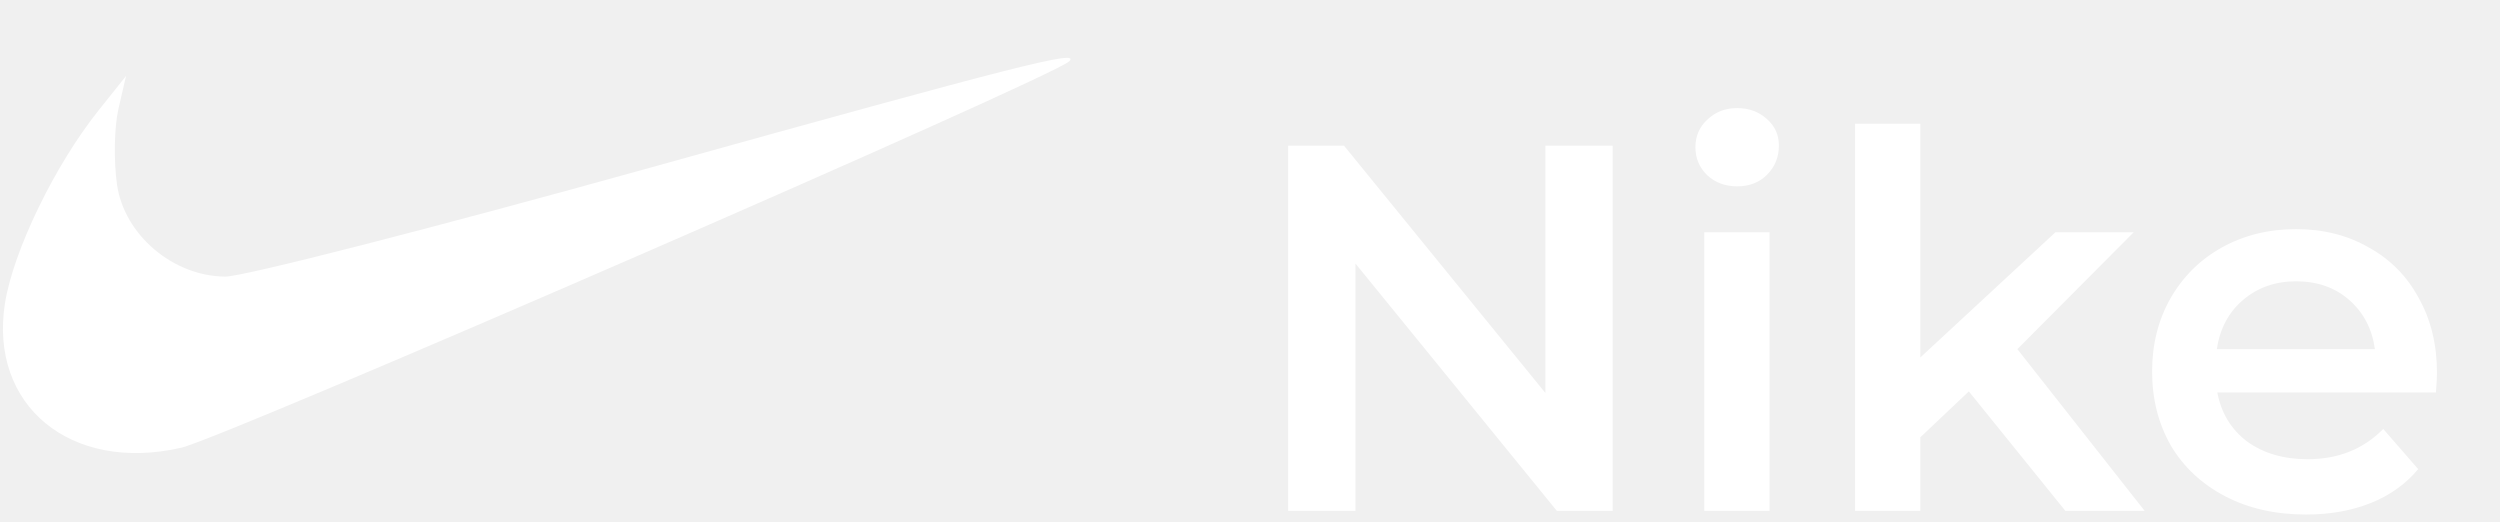
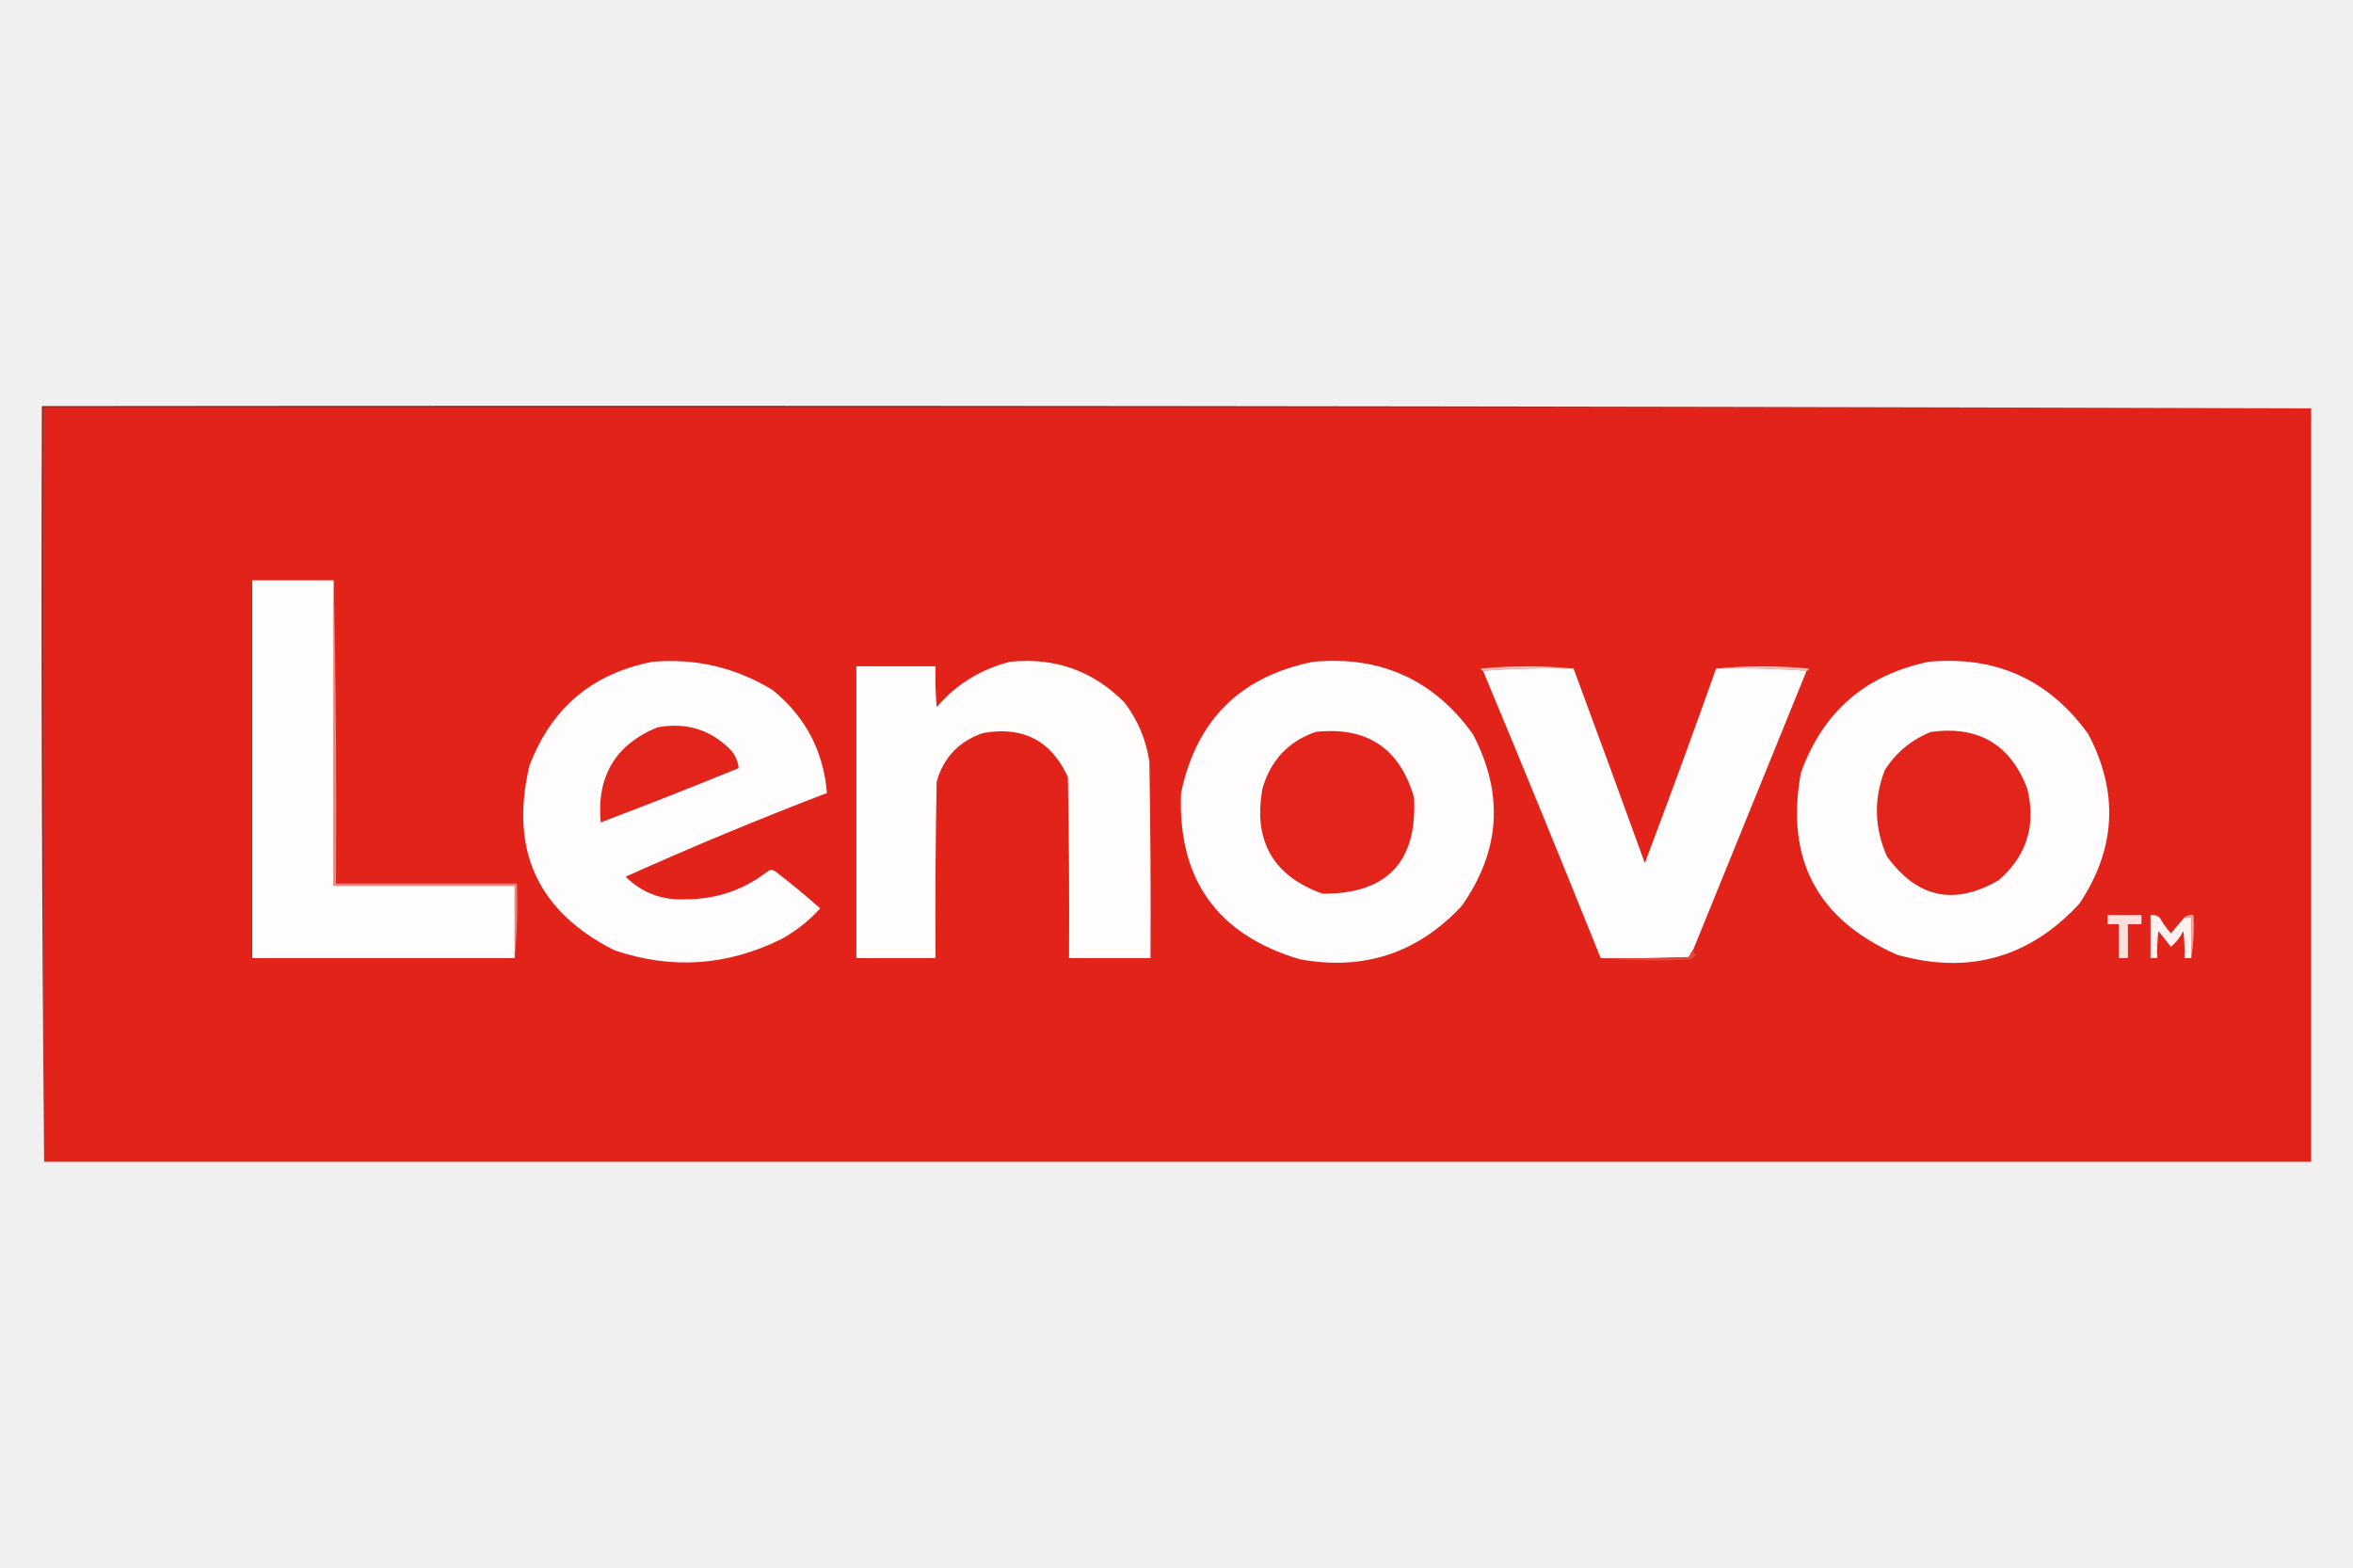
- <svg xmlns="http://www.w3.org/2000/svg" width="230" height="48" viewBox="0 0 230 48" fill="none">
-   <path d="M148.367 13.4V47H143.231L124.703 24.248V47H118.511V13.4H123.647L142.175 36.152V13.4H148.367ZM156.794 21.368H162.794V47H156.794V21.368ZM159.818 17.144C158.73 17.144 157.818 16.808 157.082 16.136C156.346 15.432 155.978 14.568 155.978 13.544C155.978 12.52 156.346 11.672 157.082 11C157.818 10.296 158.73 9.944 159.818 9.944C160.906 9.944 161.818 10.28 162.554 10.952C163.29 11.592 163.658 12.408 163.658 13.4C163.658 14.456 163.29 15.352 162.554 16.088C161.85 16.792 160.938 17.144 159.818 17.144ZM181.133 36.008L176.669 40.232V47H170.669V11.384H176.669V32.888L189.101 21.368H196.301L185.597 32.12L197.309 47H190.013L181.133 36.008ZM224.202 34.328C224.202 34.744 224.17 35.336 224.106 36.104H203.994C204.346 37.992 205.258 39.496 206.73 40.616C208.234 41.704 210.09 42.248 212.298 42.248C215.114 42.248 217.434 41.32 219.258 39.464L222.474 43.16C221.322 44.536 219.866 45.576 218.106 46.28C216.346 46.984 214.362 47.336 212.154 47.336C209.338 47.336 206.858 46.776 204.714 45.656C202.57 44.536 200.906 42.984 199.722 41C198.57 38.984 197.994 36.712 197.994 34.184C197.994 31.688 198.554 29.448 199.674 27.464C200.826 25.448 202.41 23.88 204.426 22.76C206.442 21.64 208.714 21.08 211.242 21.08C213.738 21.08 215.962 21.64 217.914 22.76C219.898 23.848 221.434 25.4 222.522 27.416C223.642 29.4 224.202 31.704 224.202 34.328ZM211.242 25.88C209.322 25.88 207.69 26.456 206.346 27.608C205.034 28.728 204.234 30.232 203.946 32.12H218.49C218.234 30.264 217.45 28.76 216.138 27.608C214.826 26.456 213.194 25.88 211.242 25.88Z" fill="white" />
-   <path fill-rule="evenodd" clip-rule="evenodd" d="M59.846 15.419C39.995 20.942 22.39 25.455 20.724 25.447C15.931 25.421 11.444 21.62 10.77 17.013C10.453 14.845 10.508 11.703 10.894 10.03L11.595 6.988L9.025 10.212C5.044 15.207 1.234 23.062 0.464 27.864C-1.049 37.294 6.502 43.513 16.653 41.196C20.676 40.278 96.994 7.068 98.373 5.636C99.426 4.541 93.796 5.971 59.846 15.419Z" fill="white" />
+ <svg xmlns="http://www.w3.org/2000/svg" version="1.1" width="1040px" height="693px" style="shape-rendering:geometricPrecision; text-rendering:geometricPrecision; image-rendering:optimizeQuality; fill-rule:evenodd; clip-rule:evenodd">
+   <g>
+     <path style="opacity:0.949" fill="#9e1812" d="M 1021.5,180.5 C 687.5,180.5 353.5,180.5 19.5,180.5C 19.5,291.5 19.5,402.5 19.5,513.5C 18.5,402.335 18.167,291.001 18.5,179.5C 353,179.167 687.334,179.5 1021.5,180.5 Z" />
+   </g>
+   <g>
+     <path style="opacity:1" fill="#e2231a" d="M 1021.5,180.5 C 1021.5,291.5 1021.5,402.5 1021.5,513.5C 687.5,513.5 353.5,513.5 19.5,513.5C 19.5,402.5 19.5,291.5 19.5,180.5C 353.5,180.5 687.5,180.5 1021.5,180.5 Z" />
+   </g>
+   <g>
+     <path style="opacity:1" fill="#fefdfd" d="M 147.5,256.5 C 147.5,301.5 147.5,346.5 147.5,391.5C 174.167,391.5 200.833,391.5 227.5,391.5C 227.5,402.167 227.5,412.833 227.5,423.5C 188.833,423.5 150.167,423.5 111.5,423.5C 111.5,367.833 111.5,312.167 111.5,256.5C 123.5,256.5 135.5,256.5 147.5,256.5 Z" />
+   </g>
+   <g>
+     <path style="opacity:1" fill="#fefcfc" d="M 288.5,292.5 C 307.581,290.899 325.247,295.066 341.5,305C 355.963,316.759 363.963,331.926 365.5,350.5C 335.491,362.004 305.825,374.337 276.5,387.5C 283.799,394.658 292.632,397.992 303,397.5C 316.646,397.507 328.813,393.341 339.5,385C 340.5,384.333 341.5,384.333 342.5,385C 349.391,390.272 356.057,395.772 362.5,401.5C 357.601,406.952 351.934,411.452 345.5,415C 321.482,426.948 296.815,428.615 271.5,420C 237.669,402.901 225.169,375.734 234,338.5C 243.673,312.938 261.84,297.604 288.5,292.5 Z" />
+   </g>
+   <g>
+     <path style="opacity:1" fill="#fefdfc" d="M 446.5,292.5 C 466.314,290.491 483.147,296.491 497,310.5C 502.857,318.217 506.524,326.884 508,336.5C 508.5,365.498 508.667,394.498 508.5,423.5C 496.5,423.5 484.5,423.5 472.5,423.5C 472.667,396.831 472.5,370.165 472,343.5C 464.698,327.377 452.198,320.877 434.5,324C 423.904,327.596 417.071,334.762 414,345.5C 413.5,371.498 413.333,397.498 413.5,423.5C 401.833,423.5 390.167,423.5 378.5,423.5C 378.5,380.5 378.5,337.5 378.5,294.5C 390.167,294.5 401.833,294.5 413.5,294.5C 413.334,300.509 413.501,306.509 414,312.5C 422.783,302.365 433.616,295.699 446.5,292.5 Z" />
+   </g>
+   <g>
+     <path style="opacity:1" fill="#fefcfc" d="M 580.5,292.5 C 610.235,289.79 633.735,300.456 651,324.5C 664.841,350.867 663.175,376.2 646,400.5C 626.525,421.325 602.691,429.158 574.5,424C 538.016,413.167 520.516,388.667 522,350.5C 528.786,318.214 548.286,298.88 580.5,292.5 Z" />
+   </g>
+   <g>
+     <path style="opacity:1" fill="#fefcfc" d="M 852.5,292.5 C 882.235,289.79 905.735,300.456 923,324.5C 936.561,350.299 935.227,375.299 919,399.5C 896.844,423.404 870.011,430.904 838.5,422C 803.136,406.442 788.969,379.608 796,341.5C 805.722,314.608 824.556,298.275 852.5,292.5 Z" />
+   </g>
+   <g>
+     <path style="opacity:1" fill="#f5bab6" d="M 695.5,295.5 C 681.99,295.171 668.656,295.504 655.5,296.5C 654.957,296.44 654.624,296.107 654.5,295.5C 668.328,294.174 681.994,294.174 695.5,295.5 Z" />
+   </g>
+   <g>
+     <path style="opacity:1" fill="#f5bcb8" d="M 758.5,295.5 C 772.006,294.174 785.672,294.174 799.5,295.5C 799.376,296.107 799.043,296.44 798.5,296.5C 785.344,295.504 772.01,295.171 758.5,295.5 Z" />
+   </g>
+   <g>
+     <path style="opacity:1" fill="#fefdfd" d="M 695.5,295.5 C 706.09,324.1 716.59,352.766 727,381.5C 737.792,352.921 748.292,324.254 758.5,295.5C 772.01,295.171 785.344,295.504 798.5,296.5C 781.833,337.5 765.167,378.5 748.5,419.5C 747.751,420.531 747.085,421.698 746.5,423C 733.504,423.5 720.504,423.667 707.5,423.5C 690.44,381.048 673.107,338.715 655.5,296.5C 668.656,295.504 681.99,295.171 695.5,295.5 Z" />
+   </g>
+   <g>
+     <path style="opacity:1" fill="#e2251b" d="M 290.5,321.5 C 303.217,319.13 314.05,322.464 323,331.5C 324.993,333.818 326.159,336.484 326.5,339.5C 306.279,347.777 285.945,355.777 265.5,363.5C 263.661,343.143 271.995,329.143 290.5,321.5 Z" />
+   </g>
+   <g>
+     <path style="opacity:1" fill="#e2241b" d="M 581.5,323.5 C 604.198,321.053 618.698,330.719 625,352.5C 626.448,381.05 612.948,395.217 584.5,395C 562.644,387.139 553.811,371.639 558,348.5C 561.616,336.054 569.45,327.721 581.5,323.5 Z" />
+   </g>
+   <g>
+     <path style="opacity:1" fill="#e2241b" d="M 853.5,323.5 C 874.382,320.683 888.548,329.016 896,348.5C 900.033,364.585 895.866,378.085 883.5,389C 863.834,400.445 847.334,396.945 834,378.5C 828.445,365.966 828.112,353.299 833,340.5C 838.029,332.581 844.863,326.914 853.5,323.5 Z" />
+   </g>
+   <g>
+     <path style="opacity:1" fill="#ef837e" d="M 147.5,256.5 C 148.499,300.997 148.832,345.664 148.5,390.5C 175.167,390.5 201.833,390.5 228.5,390.5C 228.828,401.679 228.495,412.679 227.5,423.5C 227.5,412.833 227.5,402.167 227.5,391.5C 200.833,391.5 174.167,391.5 147.5,391.5C 147.5,346.5 147.5,301.5 147.5,256.5 Z" />
+   </g>
+   <g>
+     <path style="opacity:1" fill="#fde0de" d="M 931.5,404.5 C 936.5,404.5 941.5,404.5 946.5,404.5C 946.5,405.833 946.5,407.167 946.5,408.5C 944.5,408.5 942.5,408.5 940.5,408.5C 940.5,413.5 940.5,418.5 940.5,423.5C 939.167,423.5 937.833,423.5 936.5,423.5C 936.5,418.5 936.5,413.5 936.5,408.5C 934.833,408.5 933.167,408.5 931.5,408.5C 931.5,407.167 931.5,405.833 931.5,404.5 Z" />
+   </g>
+   <g>
+     <path style="opacity:1" fill="#fef2f1" d="M 965.5,405.5 C 966.5,405.5 967.5,405.5 968.5,405.5C 968.5,411.5 968.5,417.5 968.5,423.5C 967.5,423.5 966.5,423.5 965.5,423.5C 965.666,419.486 965.499,415.486 965,411.5C 963.638,414.236 961.804,416.569 959.5,418.5C 957.678,416.206 955.844,413.872 954,411.5C 953.501,415.486 953.334,419.486 953.5,423.5C 952.5,423.5 951.5,423.5 950.5,423.5C 950.5,417.167 950.5,410.833 950.5,404.5C 951.978,404.238 953.311,404.571 954.5,405.5C 955.921,408.009 957.588,410.343 959.5,412.5C 961.523,410.147 963.523,407.814 965.5,405.5 Z" />
+   </g>
+   <g>
+     <path style="opacity:1" fill="#f4a9a6" d="M 965.5,405.5 C 966.568,404.566 967.901,404.232 969.5,404.5C 969.823,411.022 969.49,417.355 968.5,423.5C 968.5,417.5 968.5,411.5 968.5,405.5C 967.5,405.5 966.5,405.5 965.5,405.5 Z" />
+   </g>
+   <g>
+     <path style="opacity:1" fill="#e6453d" d="M 748.5,419.5 C 748.414,420.496 748.748,421.329 749.5,422C 748.833,422.667 748.167,423.333 747.5,424C 733.994,424.827 720.66,424.66 707.5,423.5C 720.504,423.667 733.504,423.5 746.5,423C 747.085,421.698 747.751,420.531 748.5,419.5 Z" />
+   </g>
</svg>
